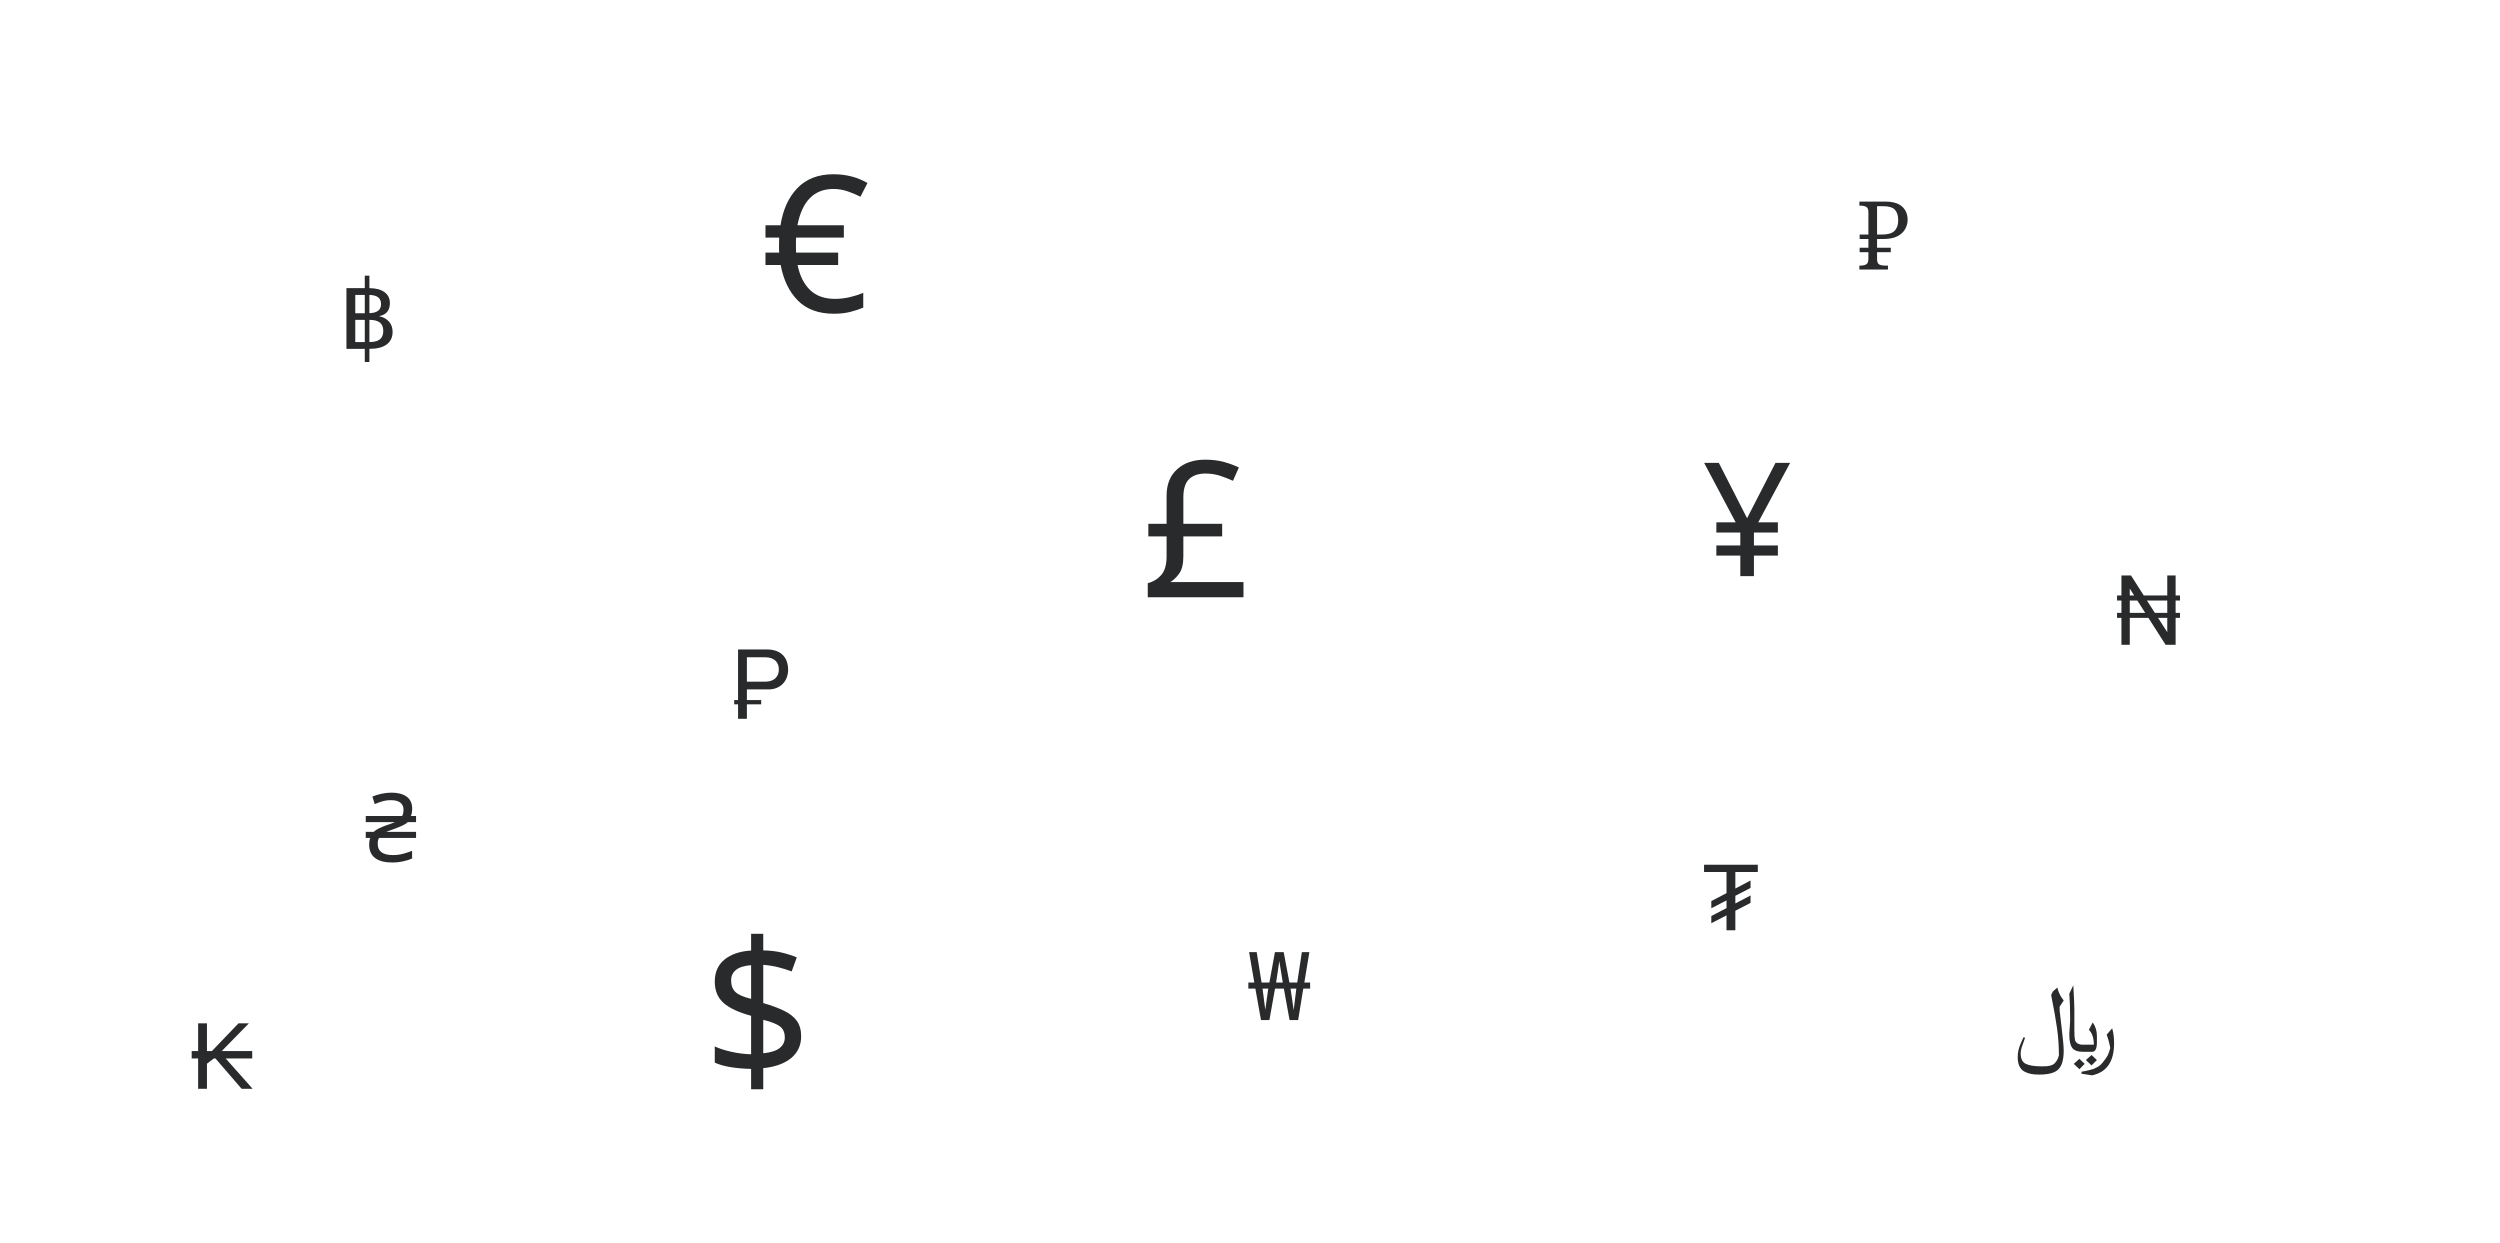
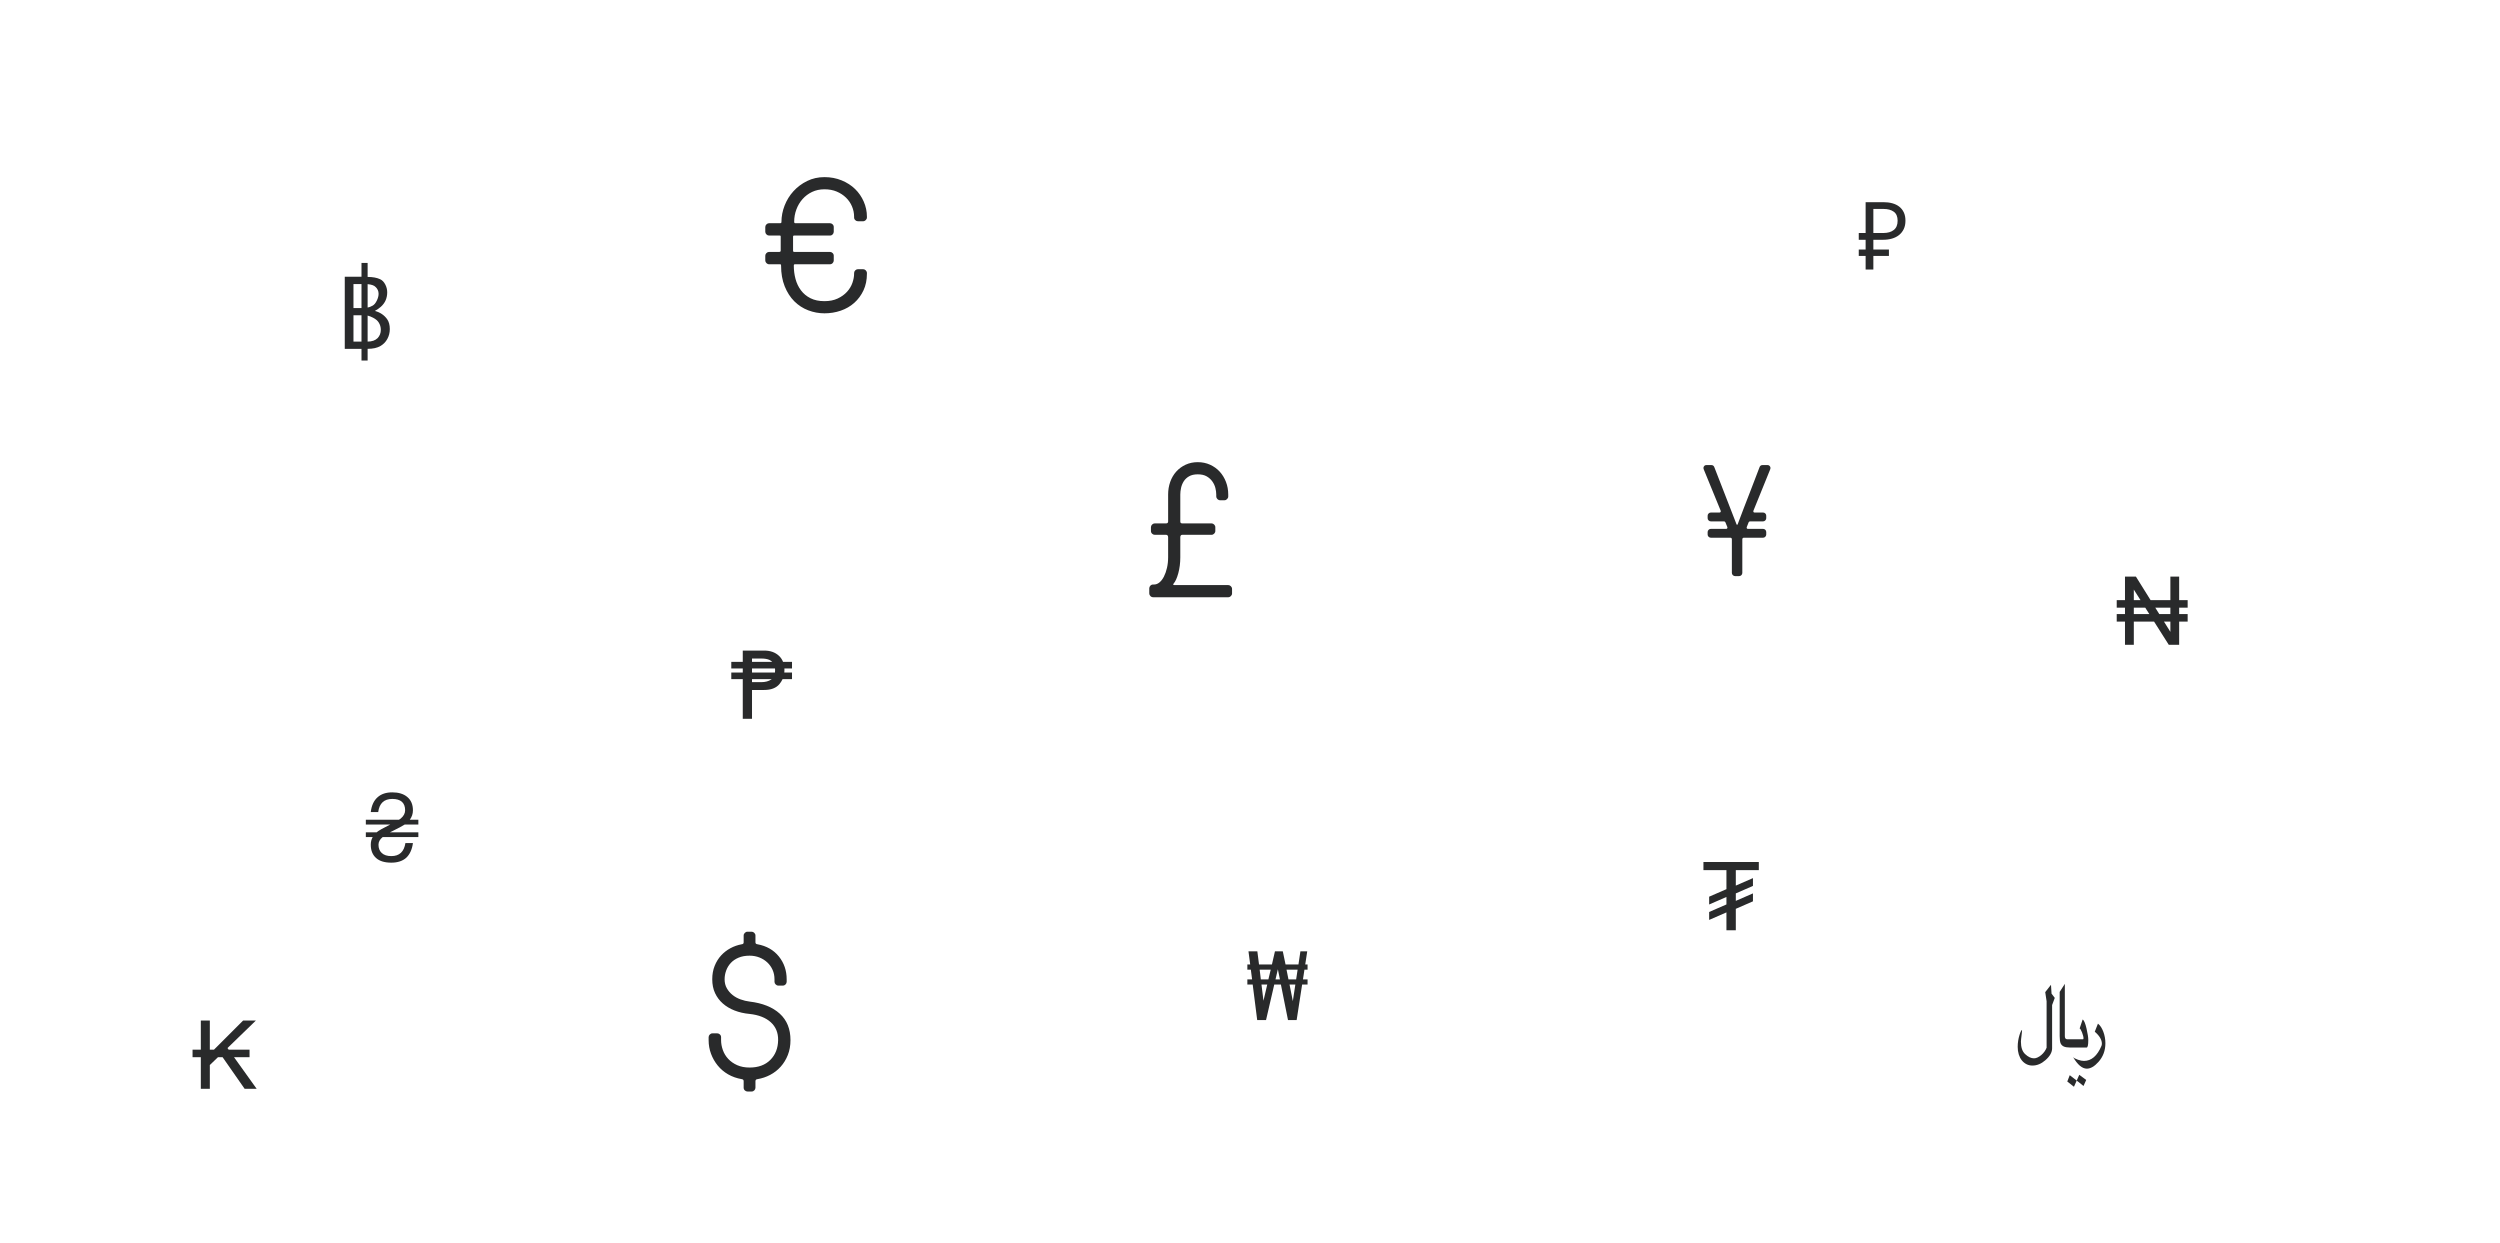
<svg xmlns="http://www.w3.org/2000/svg" width="473px" height="235px" viewBox="0 0 473 235" version="1.1">
  <defs />
-   <g id="Artboard-6" stroke="none" stroke-width="1" fill="none" fill-rule="evenodd">
-     <text id="€" font-family="GTPressura-Light, GT Pressura" font-size="36" font-weight="300" fill="#292A2B">
-       <tspan x="144" y="59">€</tspan>
-     </text>
-     <text id="$" font-family="GTPressura-Light, GT Pressura" font-size="36" font-weight="300" fill="#292A2B">
-       <tspan x="133" y="204">$</tspan>
-     </text>
-     <text id="£" font-family="GTPressura-Light, GT Pressura" font-size="36" font-weight="300" fill="#292A2B">
-       <tspan x="216" y="113">£</tspan>
-     </text>
-     <text id="¥" font-family="GTPressura-Light, GT Pressura" font-size="30" font-weight="300" fill="#292A2B">
-       <tspan x="322" y="109">¥</tspan>
-     </text>
-     <text id="﷼" font-family="GeezaPro, Geeza Pro" font-size="18" font-weight="normal" fill="#292A2B">
-       <tspan x="381" y="199">﷼</tspan>
-     </text>
-     <text id="₩" font-family="LucidaGrande, Lucida Grande" font-size="18" font-weight="normal" fill="#292A2B">
-       <tspan x="236" y="193">₩</tspan>
-     </text>
-     <text id="฿" font-family="Thonburi" font-size="18" font-weight="normal" fill="#292A2B">
-       <tspan x="64" y="66">฿</tspan>
-     </text>
-     <text id="₴" font-family="PingFangSC-Regular, PingFang SC" font-size="18" font-weight="normal" fill="#292A2B">
-       <tspan x="69" y="163">₴</tspan>
-     </text>
-     <text id="₽" fill="#292A2B" font-family=".HelveticaNeueDeskInterface-Regular, .Helvetica Neue DeskInterface" font-size="18" font-weight="normal">
-       <tspan x="351" y="51">₽</tspan>
-     </text>
-     <text id="₱" font-family="Helvetica" font-size="18" font-weight="normal" fill="#292A2B">
-       <tspan x="138" y="136">₱</tspan>
-     </text>
-     <text id="₦" font-family="Helvetica" font-size="18" font-weight="normal" fill="#292A2B">
-       <tspan x="400" y="122">₦	</tspan>
-     </text>
-     <text id="₮" font-family="Helvetica" font-size="18" font-weight="normal" fill="#292A2B">
-       <tspan x="322" y="176">₮</tspan>
-     </text>
-     <text id="₭" font-family="Helvetica" font-size="18" font-weight="normal" fill="#292A2B">
-       <tspan x="36" y="206">₭</tspan>
-     </text>
+   <g id="anti-crypto" stroke="none" stroke-width="1" fill="none" fill-rule="evenodd">
+     <path d="M144.791,49.279 L144.791,48.383 C144.791,48.195 144.864,48.028 145.011,47.882 C145.157,47.735 145.324,47.662 145.512,47.662 L147.428,47.662 C147.615,47.662 147.709,47.58 147.709,47.416 L147.709,44.779 C147.709,44.732 147.703,44.686 147.691,44.639 C147.68,44.592 147.627,44.568 147.533,44.568 L145.512,44.568 C145.324,44.568 145.157,44.495 145.011,44.349 C144.864,44.202 144.791,44.035 144.791,43.848 L144.791,42.951 C144.791,42.764 144.864,42.597 145.011,42.45 C145.157,42.304 145.324,42.23 145.512,42.23 L147.604,42.23 C147.768,42.23 147.85,42.154 147.85,42.002 C147.85,40.947 148.049,39.91 148.447,38.891 C148.846,37.871 149.405,36.966 150.126,36.175 C150.847,35.384 151.705,34.742 152.701,34.25 C153.697,33.758 154.793,33.512 155.988,33.512 C157.16,33.512 158.244,33.717 159.24,34.127 C160.236,34.537 161.083,35.082 161.78,35.762 C162.478,36.441 163.025,37.238 163.424,38.152 C163.822,39.066 164.021,40.016 164.021,41 L164.021,41.141 C164.021,41.328 163.948,41.495 163.802,41.642 C163.655,41.788 163.488,41.861 163.301,41.861 L162.316,41.861 C162.129,41.861 161.962,41.791 161.815,41.65 C161.669,41.51 161.596,41.34 161.596,41.141 L161.596,41 C161.596,40.332 161.464,39.685 161.2,39.058 C160.937,38.431 160.559,37.877 160.066,37.396 C159.574,36.916 158.988,36.532 158.309,36.245 C157.629,35.958 156.855,35.814 155.988,35.814 C155.121,35.814 154.339,35.981 153.642,36.315 C152.944,36.649 152.344,37.101 151.84,37.669 C151.336,38.237 150.946,38.894 150.671,39.638 C150.396,40.382 150.258,41.158 150.258,41.967 C150.258,42.131 150.322,42.219 150.451,42.23 L157.025,42.23 C157.213,42.23 157.38,42.301 157.526,42.441 C157.673,42.582 157.746,42.752 157.746,42.951 L157.746,43.848 C157.746,44.035 157.676,44.202 157.535,44.349 C157.395,44.495 157.225,44.568 157.025,44.568 L150.258,44.568 C150.141,44.568 150.076,44.598 150.064,44.656 C150.053,44.715 150.047,44.768 150.047,44.814 L150.047,47.416 C150.047,47.58 150.117,47.662 150.258,47.662 L157.025,47.662 C157.213,47.662 157.38,47.732 157.526,47.873 C157.673,48.014 157.746,48.184 157.746,48.383 L157.746,49.279 C157.746,49.467 157.676,49.634 157.535,49.78 C157.395,49.927 157.225,50 157.025,50 L150.416,50 C150.299,50 150.231,50.029 150.214,50.088 C150.196,50.146 150.188,50.199 150.188,50.246 C150.188,51.137 150.296,51.983 150.513,52.786 C150.729,53.589 151.072,54.304 151.541,54.931 C152.01,55.558 152.61,56.056 153.343,56.425 C154.075,56.794 154.957,56.979 155.988,56.979 C156.949,56.979 157.784,56.812 158.493,56.478 C159.202,56.144 159.791,55.719 160.26,55.203 C160.729,54.687 161.068,54.122 161.279,53.507 C161.49,52.892 161.596,52.32 161.596,51.793 L161.596,51.652 C161.596,51.465 161.669,51.298 161.815,51.151 C161.962,51.005 162.129,50.932 162.316,50.932 L163.301,50.932 C163.488,50.932 163.655,51.005 163.802,51.151 C163.948,51.298 164.021,51.465 164.021,51.652 L164.021,51.793 C164.021,52.965 163.805,54.014 163.371,54.939 C162.937,55.865 162.354,56.653 161.622,57.304 C160.89,57.954 160.037,58.446 159.064,58.78 C158.092,59.114 157.066,59.281 155.988,59.281 C154.934,59.281 153.908,59.091 152.912,58.71 C151.916,58.329 151.04,57.761 150.284,57.005 C149.528,56.249 148.922,55.306 148.465,54.175 C148.008,53.044 147.779,51.734 147.779,50.246 C147.779,50.199 147.773,50.146 147.762,50.088 C147.75,50.029 147.686,50 147.568,50 L145.512,50 C145.324,50 145.157,49.927 145.011,49.78 C144.864,49.634 144.791,49.467 144.791,49.279 Z" id="€" fill="#292A2B" />
+     <path d="M134.072,196.793 L134.072,196.23 C134.072,196.043 134.146,195.876 134.292,195.729 C134.438,195.583 134.605,195.51 134.793,195.51 L135.707,195.51 C135.895,195.51 136.062,195.58 136.208,195.721 C136.354,195.861 136.428,196.031 136.428,196.23 L136.428,196.793 C136.428,197.414 136.539,198.038 136.762,198.665 C136.984,199.292 137.324,199.852 137.781,200.344 C138.238,200.836 138.804,201.231 139.478,201.53 C140.151,201.829 140.934,201.979 141.824,201.979 C143.477,201.979 144.783,201.498 145.744,200.537 C146.705,199.576 147.197,198.328 147.221,196.793 C147.244,195.398 146.781,194.271 145.832,193.409 C144.883,192.548 143.547,192.023 141.824,191.836 C140.793,191.742 139.844,191.525 138.977,191.186 C138.109,190.846 137.365,190.4 136.744,189.85 C136.123,189.299 135.637,188.646 135.285,187.89 C134.934,187.134 134.758,186.264 134.758,185.279 C134.758,184.342 134.91,183.495 135.215,182.739 C135.52,181.983 135.924,181.33 136.428,180.779 C136.932,180.229 137.518,179.771 138.186,179.408 C138.854,179.045 139.574,178.793 140.348,178.652 C140.582,178.629 140.699,178.512 140.699,178.301 L140.699,177 C140.699,176.812 140.772,176.646 140.919,176.499 C141.065,176.353 141.232,176.279 141.42,176.279 L142.211,176.279 C142.398,176.279 142.565,176.353 142.712,176.499 C142.858,176.646 142.932,176.812 142.932,177 L142.932,178.301 C142.943,178.512 143.066,178.629 143.301,178.652 C145.023,178.969 146.377,179.739 147.361,180.964 C148.346,182.188 148.838,183.627 148.838,185.279 L148.838,185.754 C148.838,185.941 148.768,186.108 148.627,186.255 C148.486,186.401 148.316,186.475 148.117,186.475 L147.256,186.475 C147.068,186.475 146.901,186.401 146.755,186.255 C146.608,186.108 146.535,185.941 146.535,185.754 L146.535,185.279 C146.535,184.635 146.415,184.043 146.175,183.504 C145.935,182.965 145.604,182.496 145.182,182.098 C144.76,181.699 144.262,181.386 143.688,181.157 C143.113,180.929 142.492,180.814 141.824,180.814 C141.027,180.814 140.33,180.94 139.732,181.192 C139.135,181.444 138.643,181.781 138.256,182.203 C137.869,182.625 137.579,183.105 137.386,183.645 C137.192,184.184 137.096,184.729 137.096,185.279 C137.096,185.924 137.236,186.492 137.518,186.984 C137.799,187.477 138.159,187.898 138.599,188.25 C139.038,188.602 139.542,188.88 140.11,189.085 C140.679,189.29 141.25,189.428 141.824,189.498 C144.273,189.791 146.175,190.553 147.528,191.783 C148.882,193.014 149.559,194.684 149.559,196.793 C149.559,197.824 149.392,198.762 149.058,199.605 C148.724,200.449 148.272,201.187 147.704,201.82 C147.136,202.453 146.474,202.969 145.718,203.367 C144.962,203.766 144.156,204.035 143.301,204.176 C143.066,204.199 142.943,204.322 142.932,204.545 L142.932,205.793 C142.932,205.98 142.861,206.147 142.721,206.294 C142.58,206.44 142.41,206.514 142.211,206.514 L141.42,206.514 C141.232,206.514 141.065,206.443 140.919,206.303 C140.772,206.162 140.699,205.992 140.699,205.793 L140.699,204.545 C140.699,204.334 140.582,204.211 140.348,204.176 C139.387,204.012 138.522,203.707 137.755,203.262 C136.987,202.816 136.334,202.263 135.795,201.601 C135.256,200.938 134.834,200.2 134.529,199.386 C134.225,198.571 134.072,197.707 134.072,196.793 Z" id="$" fill="#292A2B" />
+     <path d="M217.441,112.279 L217.441,111.312 C217.441,111.125 217.512,110.958 217.652,110.812 C217.793,110.665 217.963,110.592 218.162,110.592 L218.338,110.592 C218.701,110.592 219.044,110.46 219.366,110.196 C219.688,109.933 219.97,109.566 220.21,109.098 C220.45,108.629 220.644,108.081 220.79,107.454 C220.937,106.827 221.01,106.156 221.01,105.441 L221.01,101.627 C221.01,101.51 220.978,101.407 220.913,101.319 C220.849,101.231 220.758,101.188 220.641,101.188 L218.479,101.188 C218.291,101.188 218.124,101.117 217.978,100.977 C217.831,100.836 217.758,100.666 217.758,100.467 L217.758,99.746 C217.758,99.559 217.831,99.392 217.978,99.245 C218.124,99.099 218.291,99.025 218.479,99.025 L220.641,99.025 C220.875,99.025 220.998,98.908 221.01,98.674 L221.01,93.559 C221.01,92.715 221.142,91.921 221.405,91.177 C221.669,90.433 222.047,89.785 222.539,89.234 C223.031,88.684 223.623,88.247 224.314,87.925 C225.006,87.603 225.773,87.441 226.617,87.441 C227.461,87.441 228.237,87.603 228.946,87.925 C229.655,88.247 230.262,88.684 230.766,89.234 C231.27,89.785 231.665,90.433 231.952,91.177 C232.239,91.921 232.383,92.715 232.383,93.559 L232.383,93.928 C232.383,94.115 232.31,94.282 232.163,94.429 C232.017,94.575 231.85,94.648 231.662,94.648 L230.836,94.648 C230.648,94.648 230.481,94.575 230.335,94.429 C230.188,94.282 230.115,94.115 230.115,93.928 L230.115,93.559 C230.115,93.172 230.06,92.759 229.948,92.319 C229.837,91.88 229.644,91.467 229.368,91.08 C229.093,90.693 228.735,90.374 228.296,90.122 C227.856,89.87 227.297,89.744 226.617,89.744 C225.949,89.744 225.398,89.87 224.965,90.122 C224.531,90.374 224.194,90.693 223.954,91.08 C223.714,91.467 223.547,91.88 223.453,92.319 C223.359,92.759 223.312,93.172 223.312,93.559 L223.312,98.674 C223.312,98.908 223.43,99.025 223.664,99.025 L229.219,99.025 C229.406,99.025 229.573,99.099 229.72,99.245 C229.866,99.392 229.939,99.559 229.939,99.746 L229.939,100.467 C229.939,100.654 229.866,100.821 229.72,100.968 C229.573,101.114 229.406,101.188 229.219,101.188 L223.664,101.188 C223.547,101.188 223.459,101.231 223.4,101.319 C223.342,101.407 223.312,101.51 223.312,101.627 L223.312,105.441 C223.312,106.52 223.187,107.521 222.935,108.447 C222.683,109.373 222.387,110.029 222.047,110.416 C221.977,110.486 221.953,110.551 221.977,110.609 C222,110.668 222.07,110.697 222.188,110.697 L232.383,110.697 C232.57,110.697 232.737,110.771 232.884,110.917 C233.03,111.063 233.104,111.23 233.104,111.418 L233.104,112.279 C233.104,112.467 233.03,112.634 232.884,112.78 C232.737,112.927 232.57,113 232.383,113 L218.197,113 C217.986,113 217.808,112.927 217.661,112.78 C217.515,112.634 217.441,112.467 217.441,112.279 Z" id="£" fill="#292A2B" />
+     <path d="M322.366,88.844 C322.269,88.619 322.273,88.421 322.381,88.25 C322.488,88.08 322.64,87.994 322.835,87.994 L323.802,87.994 C324.085,87.994 324.275,88.146 324.373,88.448 L328.533,99.156 C328.611,99.352 328.694,99.352 328.782,99.156 C329.202,98.033 329.593,97.003 329.954,96.065 C330.315,95.128 330.66,94.239 330.987,93.399 C331.314,92.56 331.629,91.739 331.932,90.938 C332.234,90.138 332.552,89.308 332.884,88.448 C332.981,88.146 333.172,87.994 333.455,87.994 L334.422,87.994 C334.617,87.994 334.771,88.08 334.883,88.25 C334.996,88.421 335.003,88.619 334.905,88.844 L331.756,96.607 C331.717,96.705 331.717,96.791 331.756,96.864 C331.795,96.937 331.863,96.974 331.961,96.974 L333.587,96.974 C333.743,96.974 333.88,97.032 333.997,97.149 C334.114,97.267 334.173,97.408 334.173,97.574 L334.173,98.043 C334.173,98.199 334.114,98.338 333.997,98.46 C333.88,98.583 333.743,98.644 333.587,98.644 L331.126,98.644 C330.989,98.644 330.896,98.697 330.848,98.805 L330.496,99.698 C330.457,99.796 330.457,99.881 330.496,99.955 C330.535,100.028 330.604,100.064 330.701,100.064 L333.587,100.064 C333.743,100.064 333.88,100.123 333.997,100.24 C334.114,100.357 334.173,100.499 334.173,100.665 L334.173,101.134 C334.173,101.29 334.114,101.429 333.997,101.551 C333.88,101.673 333.743,101.734 333.587,101.734 L329.954,101.734 C329.759,101.734 329.656,101.837 329.646,102.042 L329.646,108.399 C329.646,108.556 329.588,108.695 329.471,108.817 C329.354,108.939 329.212,109 329.046,109 L328.27,109 C328.113,109 327.974,108.939 327.852,108.817 C327.73,108.695 327.669,108.556 327.669,108.399 L327.669,102.042 C327.669,101.847 327.571,101.744 327.376,101.734 L323.685,101.734 C323.528,101.734 323.389,101.676 323.267,101.559 C323.145,101.441 323.084,101.3 323.084,101.134 L323.084,100.665 C323.084,100.509 323.143,100.37 323.26,100.248 C323.377,100.125 323.519,100.064 323.685,100.064 L326.585,100.064 C326.683,100.064 326.753,100.028 326.797,99.955 C326.841,99.881 326.844,99.796 326.805,99.698 L326.438,98.805 C326.399,98.707 326.312,98.653 326.175,98.644 L323.685,98.644 C323.528,98.644 323.389,98.585 323.267,98.468 C323.145,98.351 323.084,98.209 323.084,98.043 L323.084,97.574 C323.084,97.418 323.143,97.279 323.26,97.157 C323.377,97.035 323.519,96.974 323.685,96.974 L325.325,96.974 C325.423,96.974 325.494,96.937 325.538,96.864 C325.582,96.791 325.584,96.705 325.545,96.607 L322.366,88.844 Z" id="¥" fill="#292A2B" />
+     <path d="M388.763,188.804 L388.259,190.155 L388.259,198.341 C388.259,199.1 387.833,199.852 386.981,200.595 C386.216,201.268 385.4,201.604 384.532,201.604 C384.119,201.604 383.742,201.516 383.401,201.34 C383.059,201.163 382.764,200.919 382.518,200.607 C382.271,200.295 382.081,199.922 381.948,199.488 C381.815,199.054 381.749,198.58 381.749,198.064 C381.749,197.305 381.863,196.556 382.09,195.818 C382.199,195.476 382.294,195.232 382.375,195.086 C382.457,194.939 382.522,194.866 382.571,194.866 C382.571,194.969 382.561,195.123 382.542,195.326 C382.523,195.529 382.499,195.744 382.469,195.969 C382.439,196.194 382.413,196.41 382.392,196.616 C382.37,196.822 382.359,196.979 382.359,197.088 C382.359,198.156 382.622,198.938 383.148,199.431 C383.718,199.968 384.279,200.237 384.833,200.237 C385.055,200.237 385.287,200.179 385.528,200.062 C385.77,199.945 385.999,199.795 386.216,199.61 C386.433,199.426 386.63,199.213 386.806,198.972 C386.982,198.73 387.119,198.482 387.217,198.227 L387.217,189.439 L386.957,187.713 L388.047,186.322 L388.153,187.998 L388.763,188.804 Z M395.102,196.787 C395.102,197.725 394.996,198.194 394.785,198.194 L391.562,198.194 L391.562,198.186 C391.112,198.186 390.751,198.125 390.48,198.003 C390.209,197.881 390.009,197.689 389.882,197.425 C389.755,197.162 389.691,196.697 389.691,196.03 L389.691,187.673 L390.667,186.143 L390.667,196.03 C390.667,196.426 390.814,196.624 391.107,196.624 L394.109,196.624 C394.169,196.629 394.199,196.559 394.199,196.412 C394.199,196.304 394.172,196.148 394.118,195.944 C394.063,195.741 393.998,195.539 393.922,195.338 C393.846,195.137 393.765,194.962 393.678,194.813 C393.591,194.664 393.521,194.59 393.467,194.59 L394.036,192.889 C394.302,193.035 394.552,193.627 394.785,194.663 C394.996,195.58 395.102,196.288 395.102,196.787 Z M398.341,197.381 C398.341,198.764 397.901,199.944 397.023,200.92 C396.263,201.767 395.533,202.19 394.834,202.19 C393.949,202.19 393.076,201.452 392.213,199.976 C392.284,200.063 392.384,200.147 392.514,200.229 C392.688,200.321 392.902,200.413 393.157,200.505 C393.374,200.581 393.578,200.637 393.768,200.672 C393.958,200.708 394.131,200.725 394.288,200.725 C395.693,200.725 396.797,199.776 397.6,197.877 C397.649,197.736 397.674,197.6 397.674,197.47 C397.674,196.727 397.226,195.97 396.331,195.2 L396.933,193.67 C397.145,193.833 397.336,194.047 397.507,194.313 C397.678,194.579 397.825,194.877 397.95,195.208 C398.075,195.539 398.171,195.89 398.239,196.262 C398.307,196.633 398.341,197.006 398.341,197.381 Z M391.131,204.623 L391.595,203.427 L392.913,204.444 L392.392,205.616 L391.131,204.623 Z M394.199,205.469 L392.913,204.444 L393.401,203.354 L394.712,204.33 L394.199,205.469 Z M392.179,200.312 C392.175,200.305 392.17,200.299 392.165,200.294 C392.167,200.299 392.171,200.305 392.175,200.312 L392.179,200.312 Z M392.179,200.312 C392.183,200.319 392.186,200.326 392.189,200.335 C392.184,200.326 392.179,200.319 392.175,200.312 L392.179,200.312 Z" id="﷼" fill="#292A2B" />
+     <path d="M245.325,193 L243.69,193 L242.346,186.276 L241.089,186.276 L239.533,193 L237.863,193 L237.011,186.276 L236,186.276 L236,185.301 L236.896,185.301 L236.659,183.455 L236,183.455 L236,182.479 L236.536,182.479 L236.211,179.992 L237.89,179.992 L238.206,182.479 L240.649,182.479 L241.221,179.992 L242.706,179.992 L243.225,182.479 L245.668,182.479 L246.037,179.992 L247.329,179.992 L246.951,182.479 L247.391,182.479 L247.391,183.455 L246.802,183.455 L246.521,185.301 L247.391,185.301 L247.391,186.276 L246.362,186.276 L245.325,193 Z M243.98,186.276 L244.604,189.414 L245.079,186.276 L243.98,186.276 Z M242.161,185.301 L241.774,183.385 L241.326,185.301 L242.161,185.301 Z M239.981,185.301 L240.421,183.455 L238.329,183.455 L238.549,185.301 L239.981,185.301 Z M243.409,183.455 L243.778,185.301 L245.229,185.301 L245.51,183.455 L243.409,183.455 Z M238.672,186.276 L239.05,189.344 L239.762,186.276 L238.672,186.276 Z" id="₩" fill="#292A2B" />
+     <path d="M69.555,66 L69.555,68.215 L68.395,68.215 L68.395,66 L65.23,66 L65.23,52.359 L68.395,52.359 L68.395,49.744 L69.555,49.744 L69.555,52.395 C70.506,52.395 71.291,52.537 71.91,52.823 C72.318,53.006 72.648,53.346 72.902,53.843 C73.141,54.312 73.26,54.799 73.26,55.305 C73.26,56.421 72.857,57.335 72.051,58.048 C71.751,58.315 71.376,58.575 70.926,58.828 C71.915,59.091 72.688,59.611 73.246,60.389 C73.584,60.867 73.752,61.491 73.752,62.259 C73.752,62.939 73.595,63.564 73.281,64.133 C72.967,64.703 72.536,65.145 71.987,65.459 C71.383,65.82 70.572,66 69.555,66 Z M69.555,58.188 C69.813,58.155 70.131,58.034 70.511,57.823 C70.816,57.649 71.08,57.326 71.305,56.852 C71.521,56.402 71.629,55.98 71.629,55.587 C71.629,55.066 71.432,54.63 71.038,54.279 C70.79,54.007 70.295,53.834 69.555,53.759 L69.555,58.188 Z M68.395,53.745 L66.876,53.745 L66.876,58.28 L68.395,58.28 L68.395,53.745 Z M69.555,59.707 L69.555,64.629 C69.948,64.629 70.314,64.573 70.652,64.46 C70.961,64.348 71.223,64.186 71.439,63.975 C71.847,63.548 72.051,63.023 72.051,62.4 C72.051,61.917 71.929,61.472 71.685,61.064 C71.455,60.684 71.092,60.368 70.595,60.115 C70.225,59.923 69.878,59.787 69.555,59.707 Z M66.876,59.644 L66.876,64.629 L68.395,64.629 L68.395,59.644 L66.876,59.644 Z" id="฿" fill="#292A2B" />
+     <path d="M69.216,155.098 L75.48,155.098 C75.624,155.008 75.732,154.936 75.822,154.864 C76.362,154.414 76.65,153.892 76.65,153.298 C76.65,152.578 76.434,152.056 76.038,151.696 C75.624,151.336 75.012,151.156 74.22,151.156 C72.672,151.156 71.772,151.984 71.556,153.64 L70.152,153.64 C70.296,152.398 70.728,151.462 71.448,150.832 C72.132,150.22 73.05,149.914 74.22,149.914 C75.408,149.914 76.362,150.202 77.046,150.778 C77.766,151.372 78.126,152.218 78.126,153.316 C78.126,153.964 77.928,154.558 77.532,155.098 L79.152,155.098 L79.152,155.998 L76.578,155.998 C76.128,156.286 75.354,156.7 74.256,157.24 L73.788,157.474 L79.152,157.474 L79.152,158.374 L72.402,158.374 C71.862,158.806 71.61,159.292 71.61,159.814 C71.61,160.48 71.808,161.002 72.222,161.38 C72.636,161.776 73.248,161.974 74.04,161.974 C75.57,161.974 76.452,161.146 76.704,159.508 L78.126,159.508 C77.964,160.732 77.532,161.668 76.83,162.316 C76.146,162.91 75.21,163.216 74.04,163.216 C72.78,163.216 71.826,162.928 71.178,162.352 C70.494,161.758 70.152,160.912 70.152,159.832 C70.152,159.292 70.26,158.806 70.512,158.374 L69.216,158.374 L69.216,157.474 L71.268,157.474 L71.304,157.438 C71.646,157.15 72.456,156.682 73.734,156.052 C73.77,156.016 73.806,155.998 73.842,155.998 L69.216,155.998 L69.216,155.098 Z" id="₴" fill="#292A2B" />
+     <path d="M351.677,44.085 L352.976,44.085 L352.976,38.25 L356.323,38.25 C356.945,38.25 357.512,38.32 358.024,38.46 C358.537,38.601 358.976,38.814 359.341,39.101 C359.707,39.387 359.994,39.75 360.201,40.189 C360.409,40.628 360.512,41.152 360.512,41.762 C360.512,42.372 360.402,42.902 360.183,43.354 C359.963,43.805 359.665,44.18 359.287,44.479 C358.909,44.777 358.463,45 357.951,45.146 C357.439,45.293 356.884,45.366 356.287,45.366 L354.439,45.366 L354.439,47.213 L357.384,47.213 L357.384,48.421 L354.439,48.421 L354.439,51 L352.976,51 L352.976,48.421 L351.677,48.421 L351.677,47.213 L352.976,47.213 L352.976,45.366 L351.677,45.366 L351.677,44.085 Z M356.323,44.085 C357.165,44.085 357.826,43.893 358.308,43.509 C358.79,43.125 359.03,42.543 359.03,41.762 C359.03,40.982 358.79,40.415 358.308,40.061 C357.826,39.707 357.165,39.53 356.323,39.53 L354.439,39.53 L354.439,44.085 L356.323,44.085 Z" id="₽" fill="#292A2B" />
+     <path d="M138.36,128.494 L138.36,127.246 L140.531,127.246 L140.531,126.473 L138.36,126.473 L138.36,125.225 L140.531,125.225 L140.531,123.089 L144.583,123.089 C145.731,123.089 146.657,123.414 147.36,124.064 C147.712,124.387 147.976,124.773 148.151,125.225 L149.848,125.225 L149.848,126.473 L148.406,126.473 C148.412,126.578 148.415,126.684 148.415,126.789 C148.415,126.947 148.406,127.1 148.389,127.246 L149.848,127.246 L149.848,128.494 L148.063,128.494 C147.911,128.822 147.715,129.133 147.475,129.426 C146.848,130.17 145.884,130.542 144.583,130.542 L142.28,130.542 L142.28,136 L140.531,136 L140.531,128.494 L138.36,128.494 Z M146.648,126.798 C146.648,126.687 146.643,126.578 146.631,126.473 L142.28,126.473 L142.28,127.246 L146.622,127.246 C146.64,127.105 146.648,126.956 146.648,126.798 Z M145.594,124.864 C145.207,124.683 144.677,124.592 144.003,124.592 L142.28,124.592 L142.28,125.225 L146.104,125.225 C145.957,125.084 145.787,124.964 145.594,124.864 Z M144.003,129.065 C144.788,129.065 145.424,128.898 145.91,128.564 C145.945,128.541 145.978,128.518 146.007,128.494 L142.28,128.494 L142.28,129.065 L144.003,129.065 Z" id="₱" fill="#292A2B" />
+     <path d="M400.483,117.605 L400.483,116.182 L402.048,116.182 L402.048,114.969 L400.483,114.969 L400.483,113.545 L402.048,113.545 L402.048,109.089 L404.113,109.089 L406.891,113.545 L410.635,113.545 L410.635,109.089 L412.296,109.089 L412.296,113.545 L413.904,113.545 L413.904,114.969 L412.296,114.969 L412.296,116.182 L413.904,116.182 L413.904,117.605 L412.296,117.605 L412.296,122 L410.336,122 L407.55,117.605 L403.718,117.605 L403.718,122 L402.048,122 L402.048,117.605 L400.483,117.605 Z M403.718,116.182 L406.653,116.182 L405.88,114.969 L403.718,114.969 L403.718,116.182 Z M408.534,116.182 L410.635,116.182 L410.635,114.969 L407.778,114.969 L408.534,116.182 Z M403.718,113.545 L404.983,113.545 L403.718,111.55 L403.718,113.545 Z M410.635,119.548 L410.635,117.605 L409.422,117.605 L410.635,119.548 Z" id="₦" fill="#292A2B" />
+     <polygon id="₮" fill="#292A2B" points="331.659 166.139 331.659 167.615 328.416 169.03 328.416 170.445 331.659 169.03 331.659 170.533 328.416 171.948 328.416 176 326.641 176 326.641 172.625 323.371 174.049 323.371 172.546 326.641 171.122 326.641 169.707 323.371 171.131 323.371 169.654 326.641 168.23 326.641 164.627 322.29 164.627 322.29 163.089 332.767 163.089 332.767 164.627 328.416 164.627 328.416 167.554" />
+     <polygon id="₭" fill="#292A2B" points="36.431 200.023 36.431 198.6 37.995 198.6 37.995 193.089 39.7 193.089 39.7 198.6 40.482 198.6 45.993 193.089 48.41 193.089 43.04 198.292 43.26 198.6 47.215 198.6 47.215 200.023 44.279 200.023 48.56 206 46.283 206 42.117 200.023 41.238 200.023 39.7 201.5 39.7 206 37.995 206 37.995 200.023" />
  </g>
</svg>
